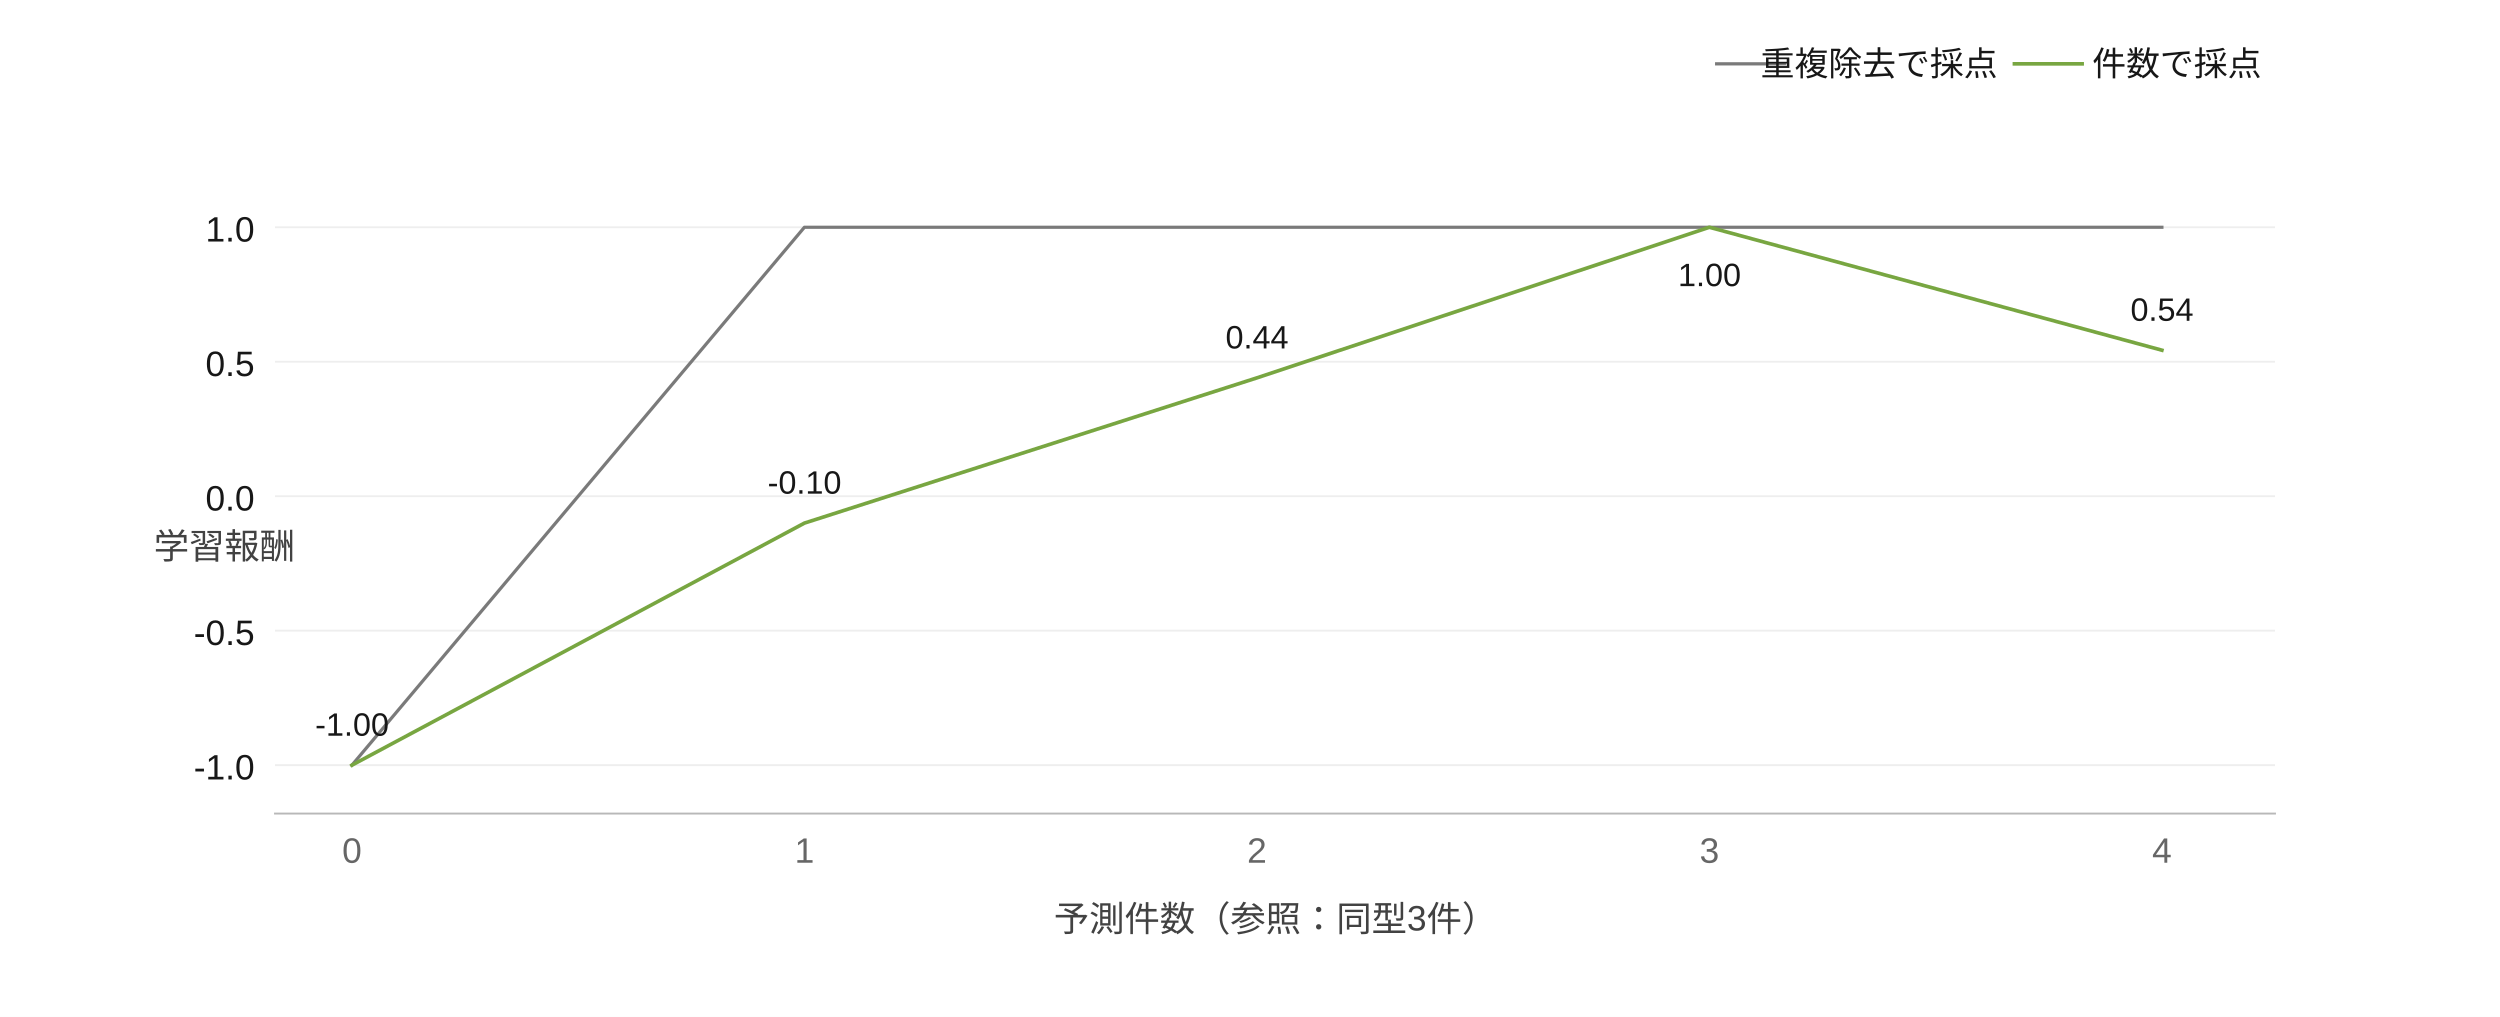
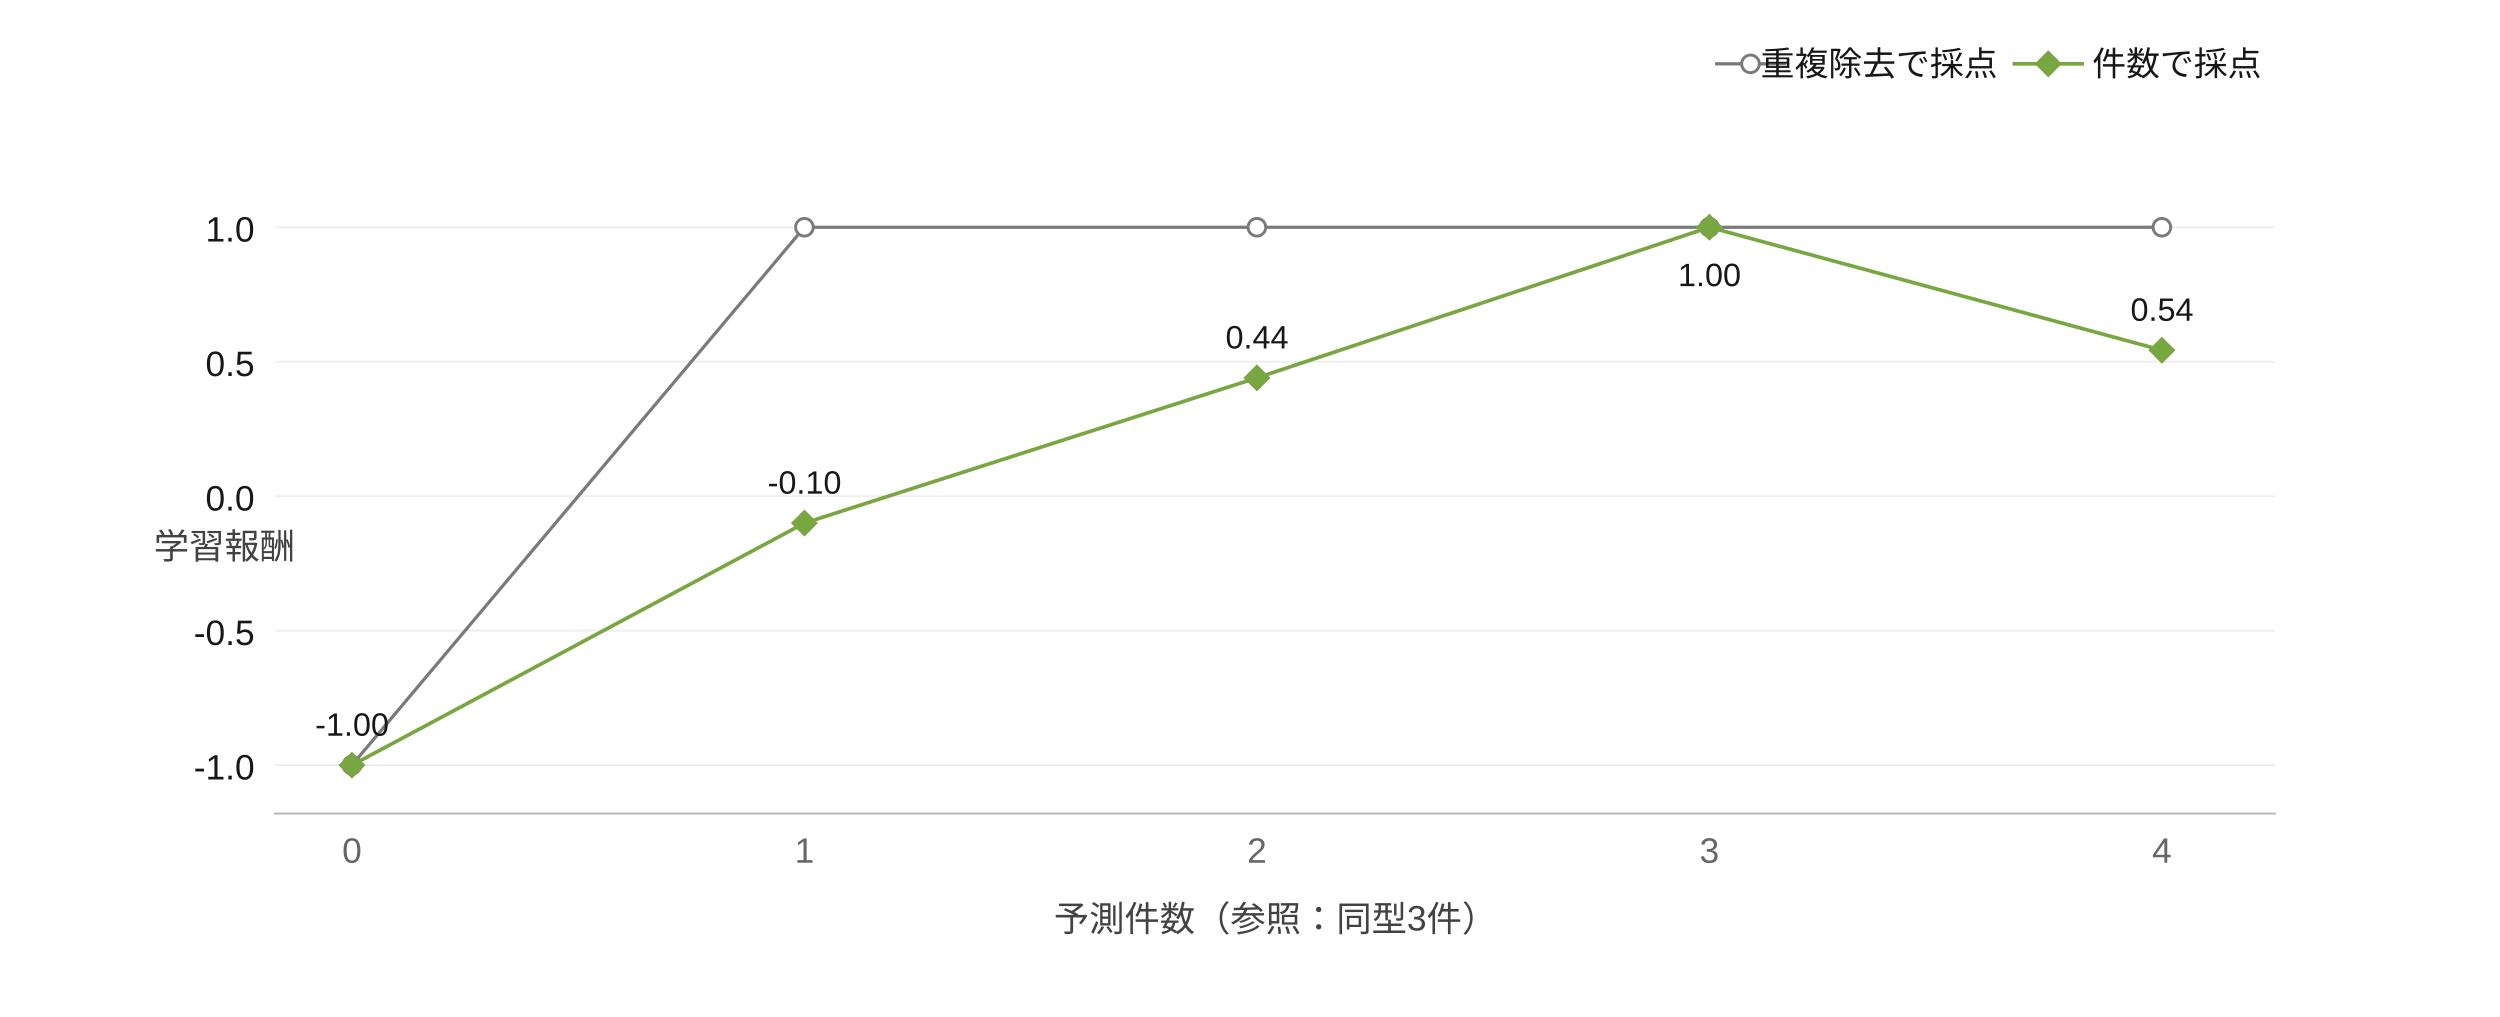
<svg xmlns="http://www.w3.org/2000/svg" xmlns:xlink="http://www.w3.org/1999/xlink" width="849.6pt" height="345.6pt" viewBox="0 0 849.6 345.6" version="1.1" lang="ja">
  <defs>
+     <path id="m5b2fe3683a" d="M 0 3  C 0.796 3 1.559 2.684 2.121 2.121  C 2.684 1.559 3 0.796 3 0  C 3 -0.796 2.684 -1.559 2.121 -2.121  C 1.559 -2.684 0.796 -3 0 -3  C -0.796 -3 -1.559 -2.684 -2.121 -2.121  C -2.684 -1.559 -3 -0.796 -3 0  C -3 0.796 -2.684 1.559 -2.121 2.121  C -1.559 2.684 -0.796 3 0 3  z " style="stroke: #7a7a7a" />
+     <path id="m87626e0550" d="M -0 3.889  L 3.889 0  L 0 -3.889  L -3.889 -0  z " style="stroke: #78a641; stroke-linejoin: miter" />
    <style type="text/css">*{stroke-linejoin: round; stroke-linecap: butt}</style>
  </defs>
  <g id="figure_1">
    <g id="patch_1">
      <path d="M 0 345.6  L 849.6 345.6  L 849.6 0  L 0 0  z " style="fill: #ffffff" />
    </g>
    <g id="axes_1">
      <g id="patch_2">
        <path d="M 93.456 276.48  L 773.136 276.48  L 773.136 55.296  L 93.456 55.296  z " style="fill: #ffffff" />
      </g>
      <g id="matplotlib.axis_1">
        <g id="xtick_1">
          <g id="line2d_1" />
          <g id="text_1">
            <text x="116.273" y="293.2" font-size="12" font-family="Arial, PingFang SC, Hiragino Sans, Microsoft YaHei, sans-serif" fill="#666666">0</text>
          </g>
        </g>
        <g id="xtick_2">
          <g id="line2d_2" />
          <g id="text_2">
            <text x="270.047" y="293.2" font-size="12" font-family="Arial, PingFang SC, Hiragino Sans, Microsoft YaHei, sans-serif" fill="#666666">1</text>
          </g>
        </g>
        <g id="xtick_3">
          <g id="line2d_3" />
          <g id="text_3">
            <text x="423.821" y="293.2" font-size="12" font-family="Arial, PingFang SC, Hiragino Sans, Microsoft YaHei, sans-serif" fill="#666666">2</text>
          </g>
        </g>
        <g id="xtick_4">
          <g id="line2d_4" />
          <g id="text_4">
            <text x="577.594" y="293.2" font-size="12" font-family="Arial, PingFang SC, Hiragino Sans, Microsoft YaHei, sans-serif" fill="#666666">3</text>
          </g>
        </g>
        <g id="xtick_5">
          <g id="line2d_5" />
          <g id="text_5">
            <text x="731.368" y="293.2" font-size="12" font-family="Arial, PingFang SC, Hiragino Sans, Microsoft YaHei, sans-serif" fill="#666666">4</text>
          </g>
        </g>
        <g id="text_6">
          <text x="433.472" y="316.516" font-size="12" font-family="Arial, PingFang SC, Hiragino Sans, Microsoft YaHei, sans-serif" fill="#424242" text-anchor="middle">予測件数（参照：同型3件）</text>
        </g>
      </g>
      <g id="matplotlib.axis_2">
        <g id="ytick_1">
          <g id="line2d_6">
            <path d="M 93.456 260.028  L 773.136 260.028  " clip-path="url(#pc5763c1643)" style="fill: none; stroke: #eeeeee; stroke-width: 0.65; stroke-linecap: square" />
          </g>
          <g id="line2d_7" />
          <g id="text_7">
            <text x="65.85" y="264.888" font-size="12" font-family="Arial, PingFang SC, Hiragino Sans, Microsoft YaHei, sans-serif" fill="#171717">-1.0</text>
          </g>
        </g>
        <g id="ytick_2">
          <g id="line2d_8">
            <path d="M 93.456 214.329  L 773.136 214.329  " clip-path="url(#pc5763c1643)" style="fill: none; stroke: #eeeeee; stroke-width: 0.65; stroke-linecap: square" />
          </g>
          <g id="line2d_9" />
          <g id="text_8">
            <text x="65.85" y="219.189" font-size="12" font-family="Arial, PingFang SC, Hiragino Sans, Microsoft YaHei, sans-serif" fill="#171717">-0.5</text>
          </g>
        </g>
        <g id="ytick_3">
          <g id="line2d_10">
            <path d="M 93.456 168.63  L 773.136 168.63  " clip-path="url(#pc5763c1643)" style="fill: none; stroke: #eeeeee; stroke-width: 0.65; stroke-linecap: square" />
          </g>
          <g id="line2d_11" />
          <g id="text_9">
            <text x="69.834" y="173.49" font-size="12" font-family="Arial, PingFang SC, Hiragino Sans, Microsoft YaHei, sans-serif" fill="#171717">0.0</text>
          </g>
        </g>
        <g id="ytick_4">
          <g id="line2d_12">
            <path d="M 93.456 122.931  L 773.136 122.931  " clip-path="url(#pc5763c1643)" style="fill: none; stroke: #eeeeee; stroke-width: 0.65; stroke-linecap: square" />
          </g>
          <g id="line2d_13" />
          <g id="text_10">
            <text x="69.834" y="127.791" font-size="12" font-family="Arial, PingFang SC, Hiragino Sans, Microsoft YaHei, sans-serif" fill="#171717">0.5</text>
          </g>
        </g>
        <g id="ytick_5">
          <g id="line2d_14">
            <path d="M 93.456 77.232  L 773.136 77.232  " clip-path="url(#pc5763c1643)" style="fill: none; stroke: #eeeeee; stroke-width: 0.65; stroke-linecap: square" />
          </g>
          <g id="line2d_15" />
          <g id="text_11">
            <text x="69.834" y="82.092" font-size="12" font-family="Arial, PingFang SC, Hiragino Sans, Microsoft YaHei, sans-serif" fill="#171717">1.0</text>
          </g>
        </g>
        <g id="text_12">
          <text x="76.254" y="189.888" font-size="12" font-family="Arial, PingFang SC, Hiragino Sans, Microsoft YaHei, sans-serif" fill="#424242" text-anchor="middle">学習報酬</text>
        </g>
      </g>
      <g id="patch_3">
        <path d="M 93.456 276.48  L 773.136 276.48  " style="fill: none; stroke: #b8b8b8; stroke-width: 0.65; stroke-linejoin: miter; stroke-linecap: square" />
      </g>
      <g id="line2d_16">
        <path d="M 119.598 260.028  L 273.371 77.232  L 427.145 77.232  L 580.919 77.232  L 734.693 77.232  " clip-path="url(#pc5763c1643)" style="fill: none; stroke: #7a7a7a; stroke-width: 1.1; stroke-linecap: square" />
        <g clip-path="url(#pc5763c1643)">
          <use xlink:href="#m5b2fe3683a" x="119.598" y="260.028" style="fill: #ffffff; stroke: #7a7a7a" />
          <use xlink:href="#m5b2fe3683a" x="273.371" y="77.232" style="fill: #ffffff; stroke: #7a7a7a" />
          <use xlink:href="#m5b2fe3683a" x="427.145" y="77.232" style="fill: #ffffff; stroke: #7a7a7a" />
          <use xlink:href="#m5b2fe3683a" x="580.919" y="77.232" style="fill: #ffffff; stroke: #7a7a7a" />
          <use xlink:href="#m5b2fe3683a" x="734.693" y="77.232" style="fill: #ffffff; stroke: #7a7a7a" />
        </g>
      </g>
      <g id="text_13">
        <text x="107.106" y="250.028" font-size="11" font-family="Arial, PingFang SC, Hiragino Sans, Microsoft YaHei, sans-serif" fill="#171717">-1.00</text>
      </g>
      <g id="text_14">
        <text x="260.879" y="167.77" font-size="11" font-family="Arial, PingFang SC, Hiragino Sans, Microsoft YaHei, sans-serif" fill="#171717">-0.10</text>
      </g>
      <g id="text_15">
        <text x="416.479" y="118.415" font-size="11" font-family="Arial, PingFang SC, Hiragino Sans, Microsoft YaHei, sans-serif" fill="#171717">0.44</text>
      </g>
      <g id="text_16">
        <text x="570.253" y="97.232" font-size="11" font-family="Arial, PingFang SC, Hiragino Sans, Microsoft YaHei, sans-serif" fill="#171717">1.00</text>
      </g>
      <g id="text_17">
        <text x="724.027" y="109.014" font-size="11" font-family="Arial, PingFang SC, Hiragino Sans, Microsoft YaHei, sans-serif" fill="#171717">0.54</text>
      </g>
      <g id="line2d_17">
        <path d="M 119.598 260.028  L 273.371 177.77  L 427.145 128.415  L 580.919 77.232  L 734.693 119.014  " clip-path="url(#pc5763c1643)" style="fill: none; stroke: #78a641; stroke-width: 1.25; stroke-linecap: square" />
        <g clip-path="url(#pc5763c1643)">
          <use xlink:href="#m87626e0550" x="119.598" y="260.028" style="fill: #78a641; stroke: #78a641; stroke-linejoin: miter" />
          <use xlink:href="#m87626e0550" x="273.371" y="177.77" style="fill: #78a641; stroke: #78a641; stroke-linejoin: miter" />
          <use xlink:href="#m87626e0550" x="427.145" y="128.415" style="fill: #78a641; stroke: #78a641; stroke-linejoin: miter" />
          <use xlink:href="#m87626e0550" x="580.919" y="77.232" style="fill: #78a641; stroke: #78a641; stroke-linejoin: miter" />
          <use xlink:href="#m87626e0550" x="734.693" y="119.014" style="fill: #78a641; stroke: #78a641; stroke-linejoin: miter" />
        </g>
      </g>
      <g id="legend_1">
        <g id="line2d_18">
          <path d="M 583.386 21.697  L 594.886 21.697  L 606.386 21.697  " style="fill: none; stroke: #7a7a7a; stroke-width: 1.1; stroke-linecap: square" />
          <g>
            <use xlink:href="#m5b2fe3683a" x="594.886" y="21.697" style="fill: #ffffff; stroke: #7a7a7a" />
          </g>
        </g>
        <g id="text_18">
          <text x="638.586" y="25.722" font-size="11.5" font-family="Arial, PingFang SC, Hiragino Sans, Microsoft YaHei, sans-serif" fill="#171717" text-anchor="middle">重複除去で採点</text>
        </g>
        <g id="line2d_19">
          <path d="M 684.586 21.697  L 696.086 21.697  L 707.586 21.697  " style="fill: none; stroke: #78a641; stroke-width: 1.25; stroke-linecap: square" />
          <g>
            <use xlink:href="#m87626e0550" x="696.086" y="21.697" style="fill: #78a641; stroke: #78a641; stroke-linejoin: miter" />
          </g>
        </g>
        <g id="text_19">
          <text x="739.786" y="25.722" font-size="11.5" font-family="Arial, PingFang SC, Hiragino Sans, Microsoft YaHei, sans-serif" fill="#171717" text-anchor="middle">件数で採点</text>
        </g>
      </g>
    </g>
  </g>
  <defs>
    <clipPath id="pc5763c1643">
      <rect x="93.456" y="55.296" width="679.68" height="221.184" />
    </clipPath>
  </defs>
</svg>
